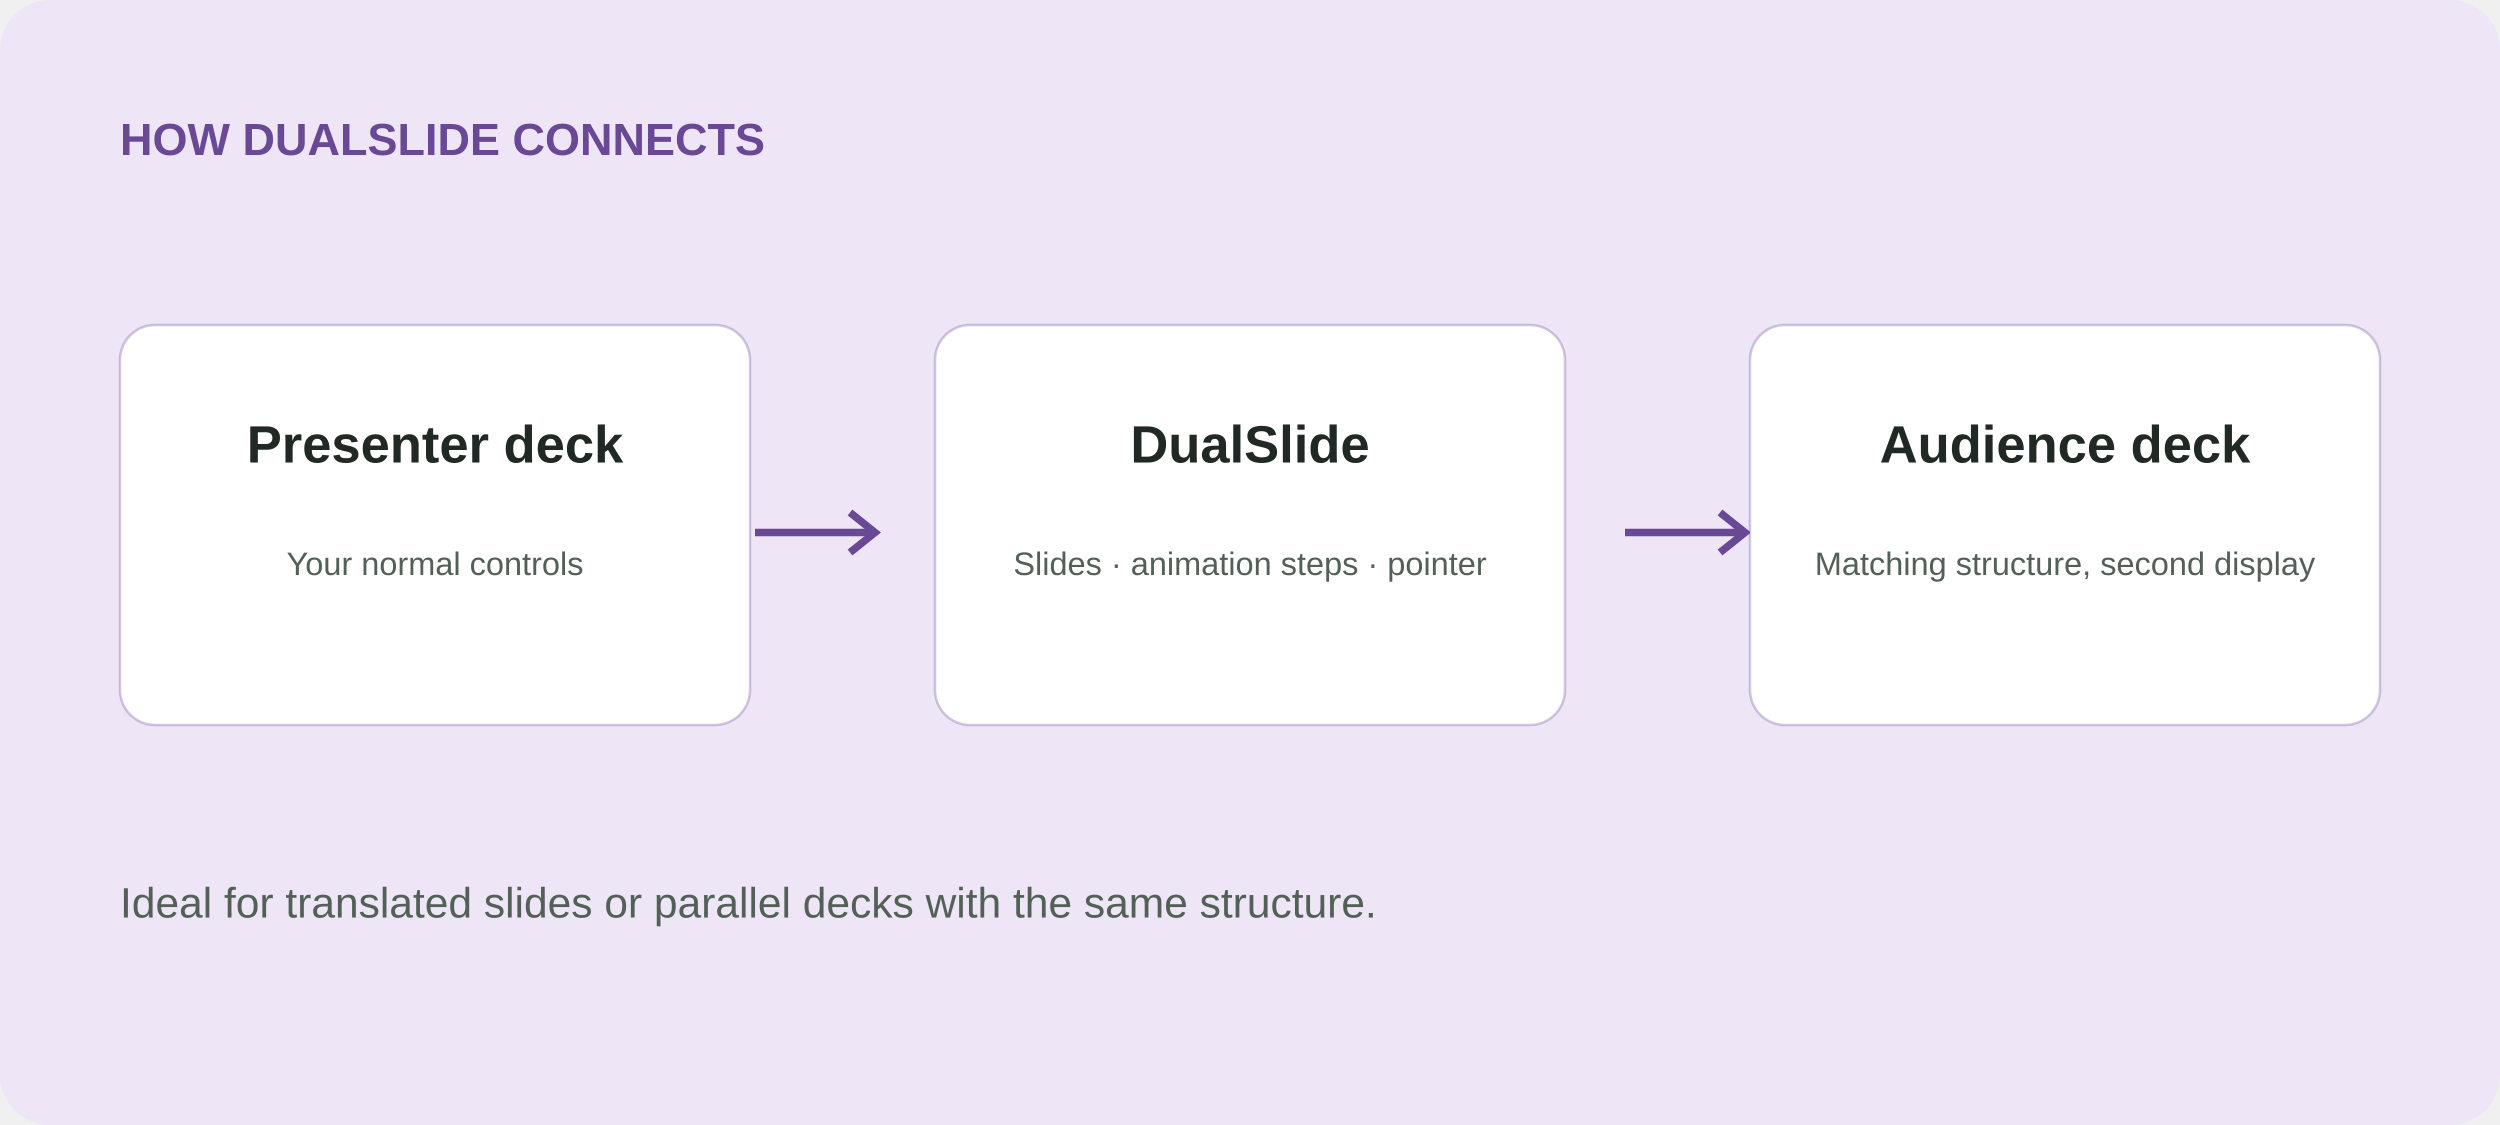
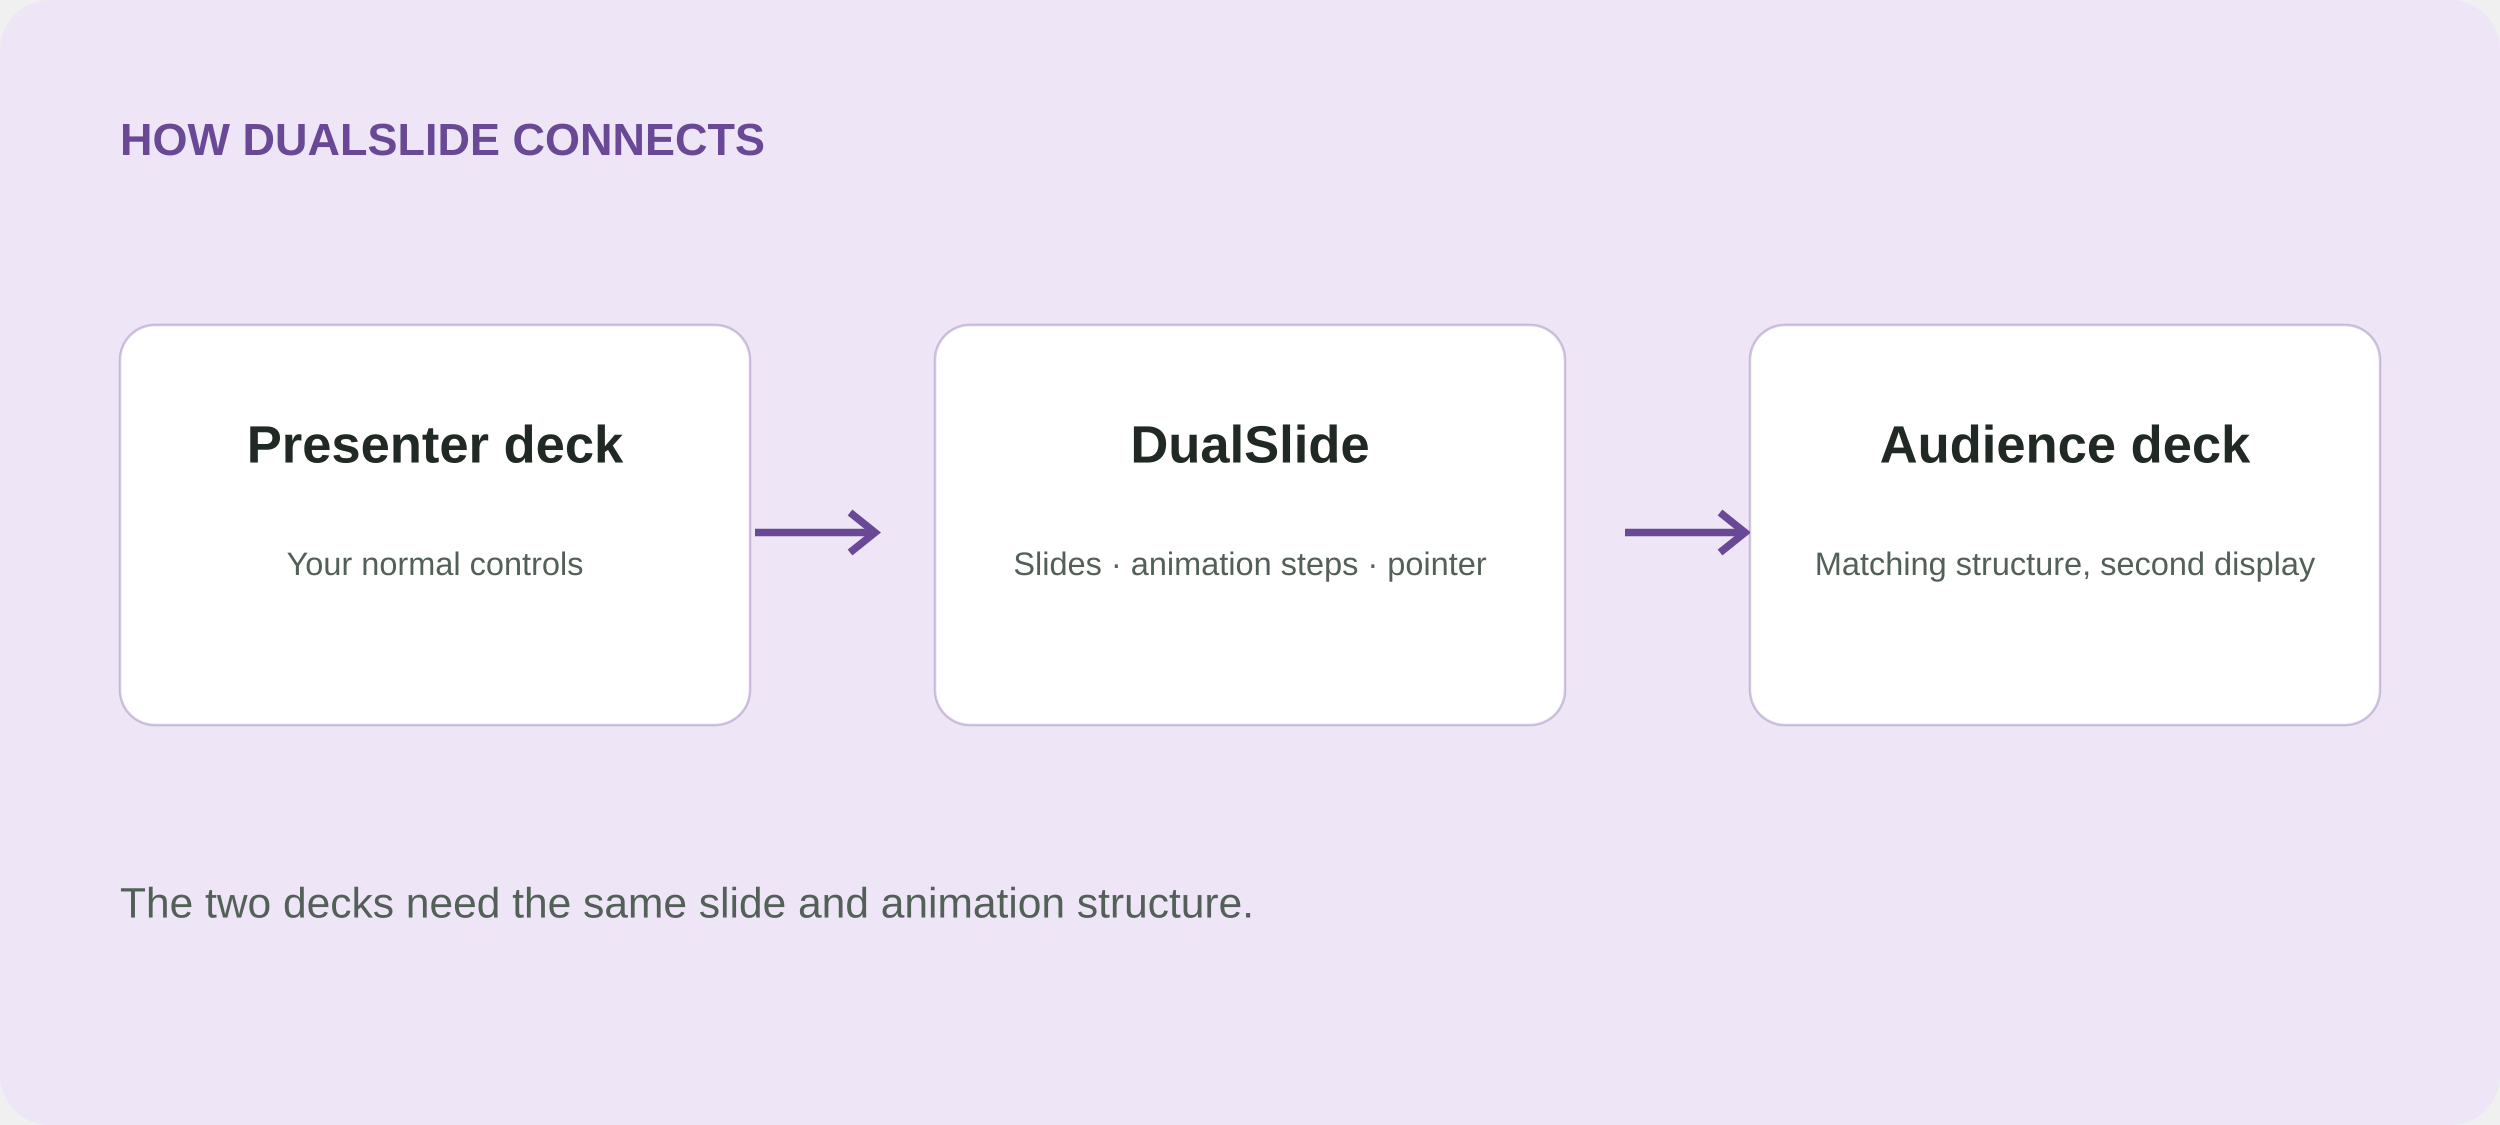
<svg xmlns="http://www.w3.org/2000/svg" width="1000" height="450" viewBox="0 0 1000 450" role="img" aria-labelledby="title desc">
  <rect width="1000" height="450" rx="20" fill="#eee5f6" />
  <text x="48" y="62" fill="#694895" font-family="Segoe UI,Arial,sans-serif" font-size="18" font-weight="700">HOW DUALSLIDE CONNECTS</text>
  <path d="M302 213h48m300 0h48" stroke="#694895" stroke-width="3" />
  <path d="m340 205 10 8-10 8m348-16 10 8-10 8" fill="none" stroke="#694895" stroke-width="3" />
  <rect x="48" y="130" width="252" height="160" rx="14" fill="#fff" stroke="#694895" stroke-opacity=".3" />
  <text x="174" y="185" text-anchor="middle" font-family="Segoe UI,Arial,sans-serif" font-size="21" font-weight="700" fill="#202923">Presenter deck</text>
  <text x="174" y="230" text-anchor="middle" font-family="Segoe UI,Arial,sans-serif" font-size="13" fill="#526057">Your normal controls</text>
  <rect x="374" y="130" width="252" height="160" rx="14" fill="#fff" stroke="#694895" stroke-opacity=".3" />
  <text x="500" y="185" text-anchor="middle" font-family="Segoe UI,Arial,sans-serif" font-size="21" font-weight="700" fill="#202923">DualSlide</text>
  <text x="500" y="230" text-anchor="middle" font-family="Segoe UI,Arial,sans-serif" font-size="13" fill="#526057">Slides · animation steps · pointer</text>
  <rect x="700" y="130" width="252" height="160" rx="14" fill="#fff" stroke="#694895" stroke-opacity=".3" />
  <text x="826" y="185" text-anchor="middle" font-family="Segoe UI,Arial,sans-serif" font-size="21" font-weight="700" fill="#202923">Audience deck</text>
  <text x="826" y="230" text-anchor="middle" font-family="Segoe UI,Arial,sans-serif" font-size="13" fill="#526057">Matching structure, second display</text>
-   <text x="48" y="367" font-family="Segoe UI,Arial,sans-serif" font-size="17" fill="#526057">Ideal for translated slides or parallel decks with the same structure.</text>
+   <text x="48" y="367" font-family="Segoe UI,Arial,sans-serif" font-size="17" fill="#526057">The two decks need the same slide and animation structure.</text>
</svg>
